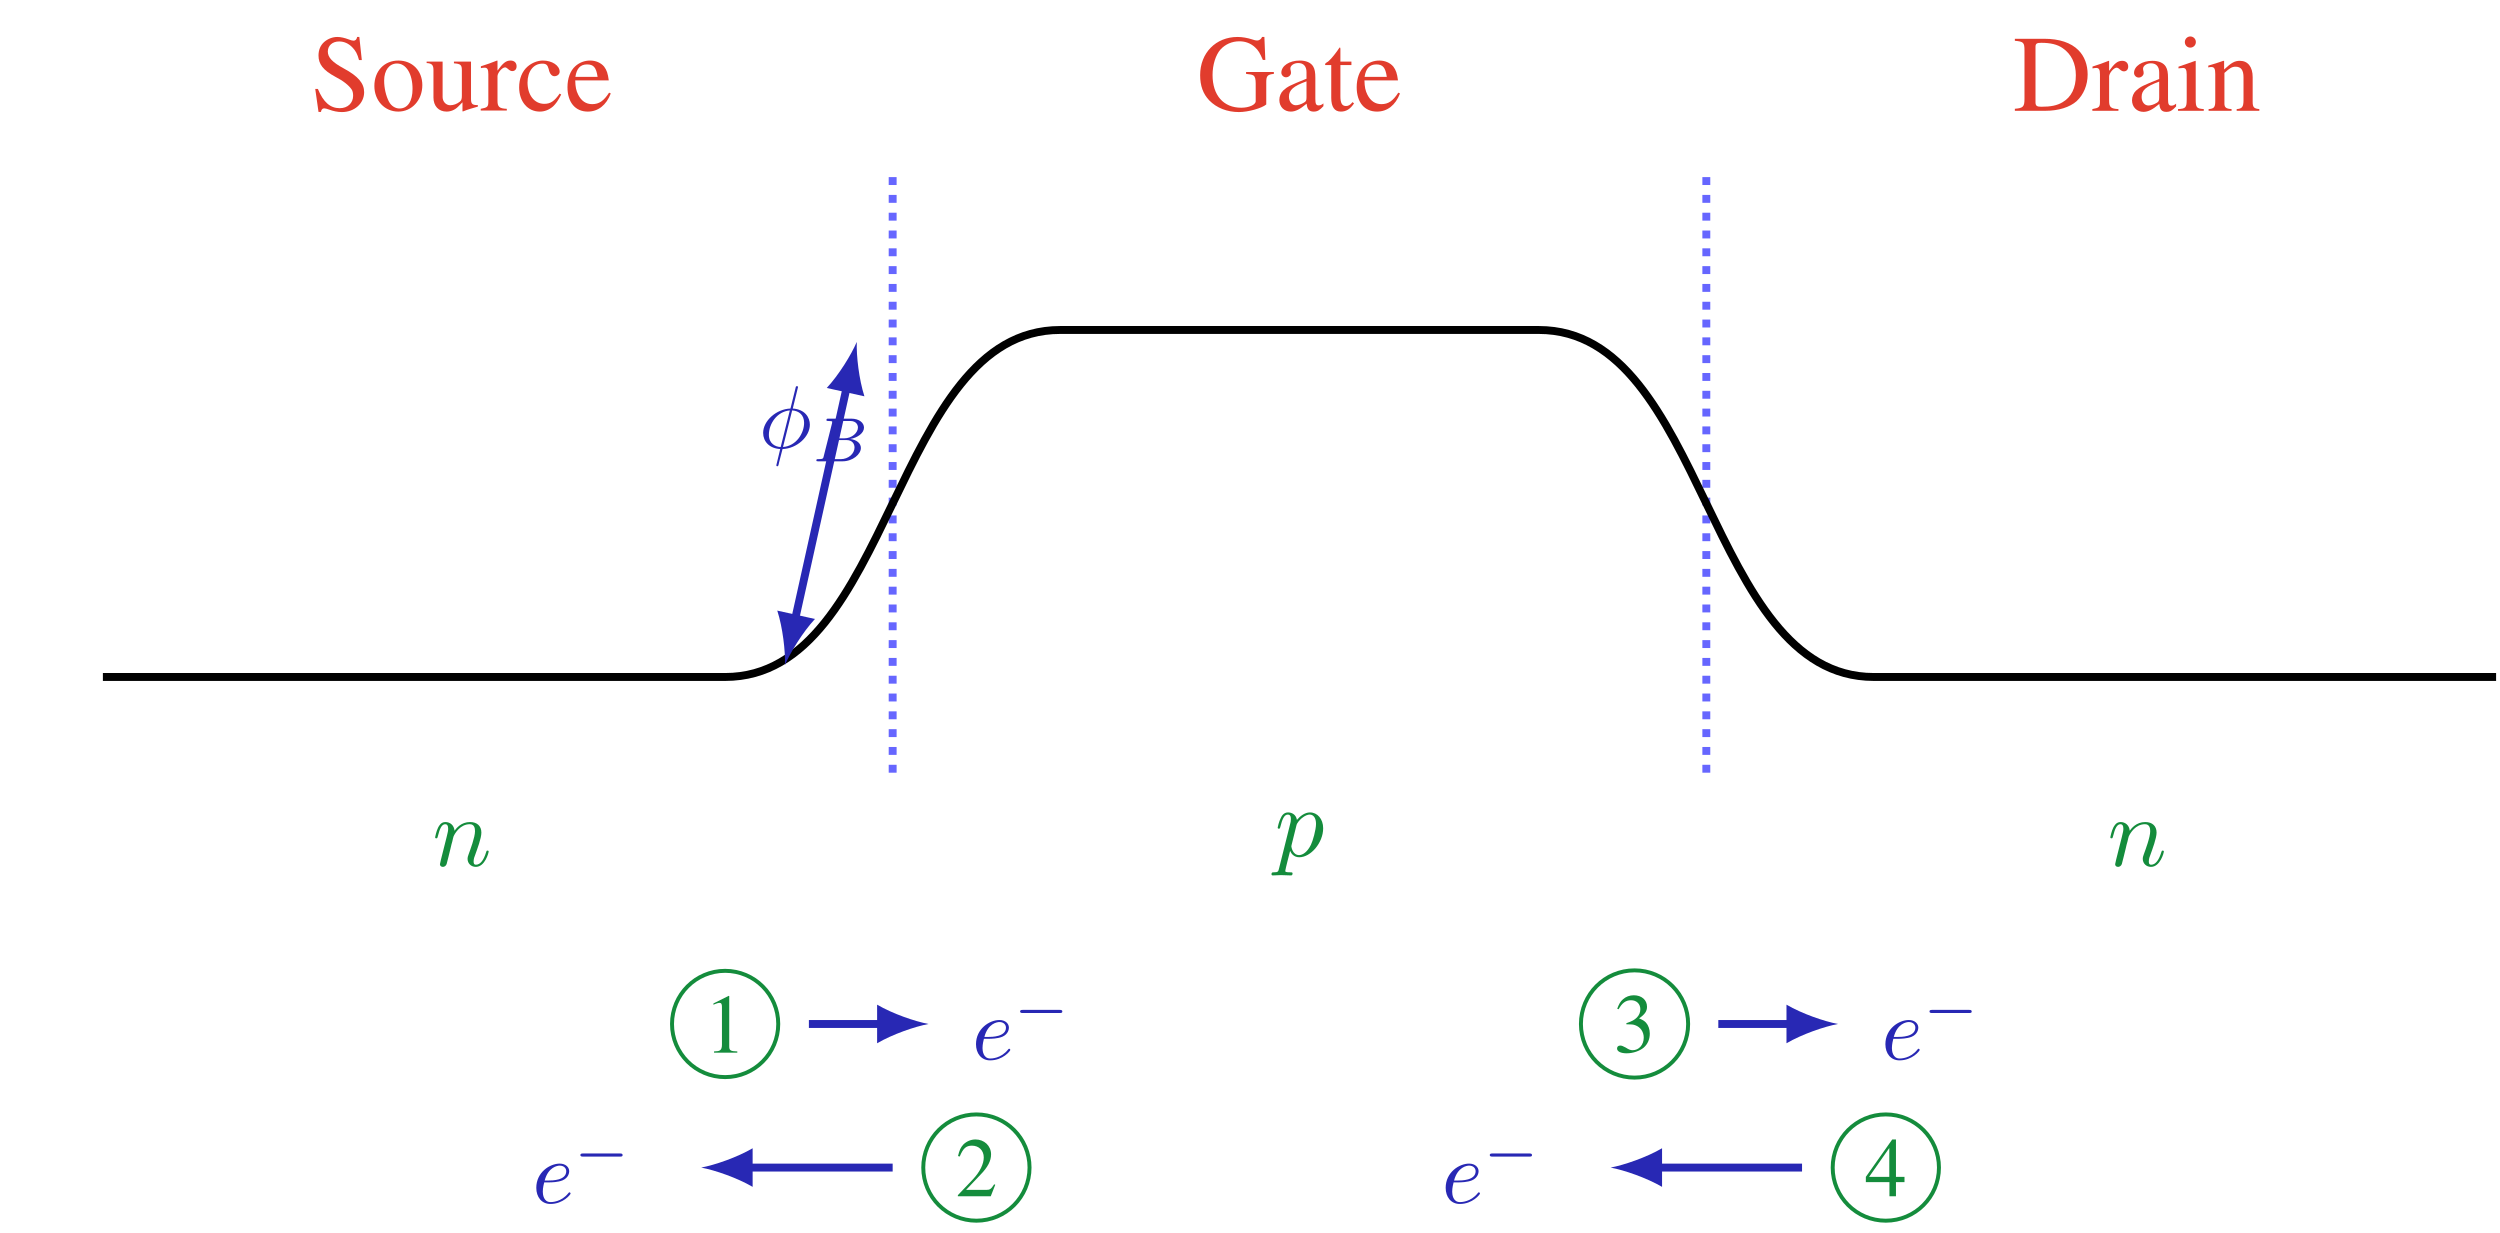
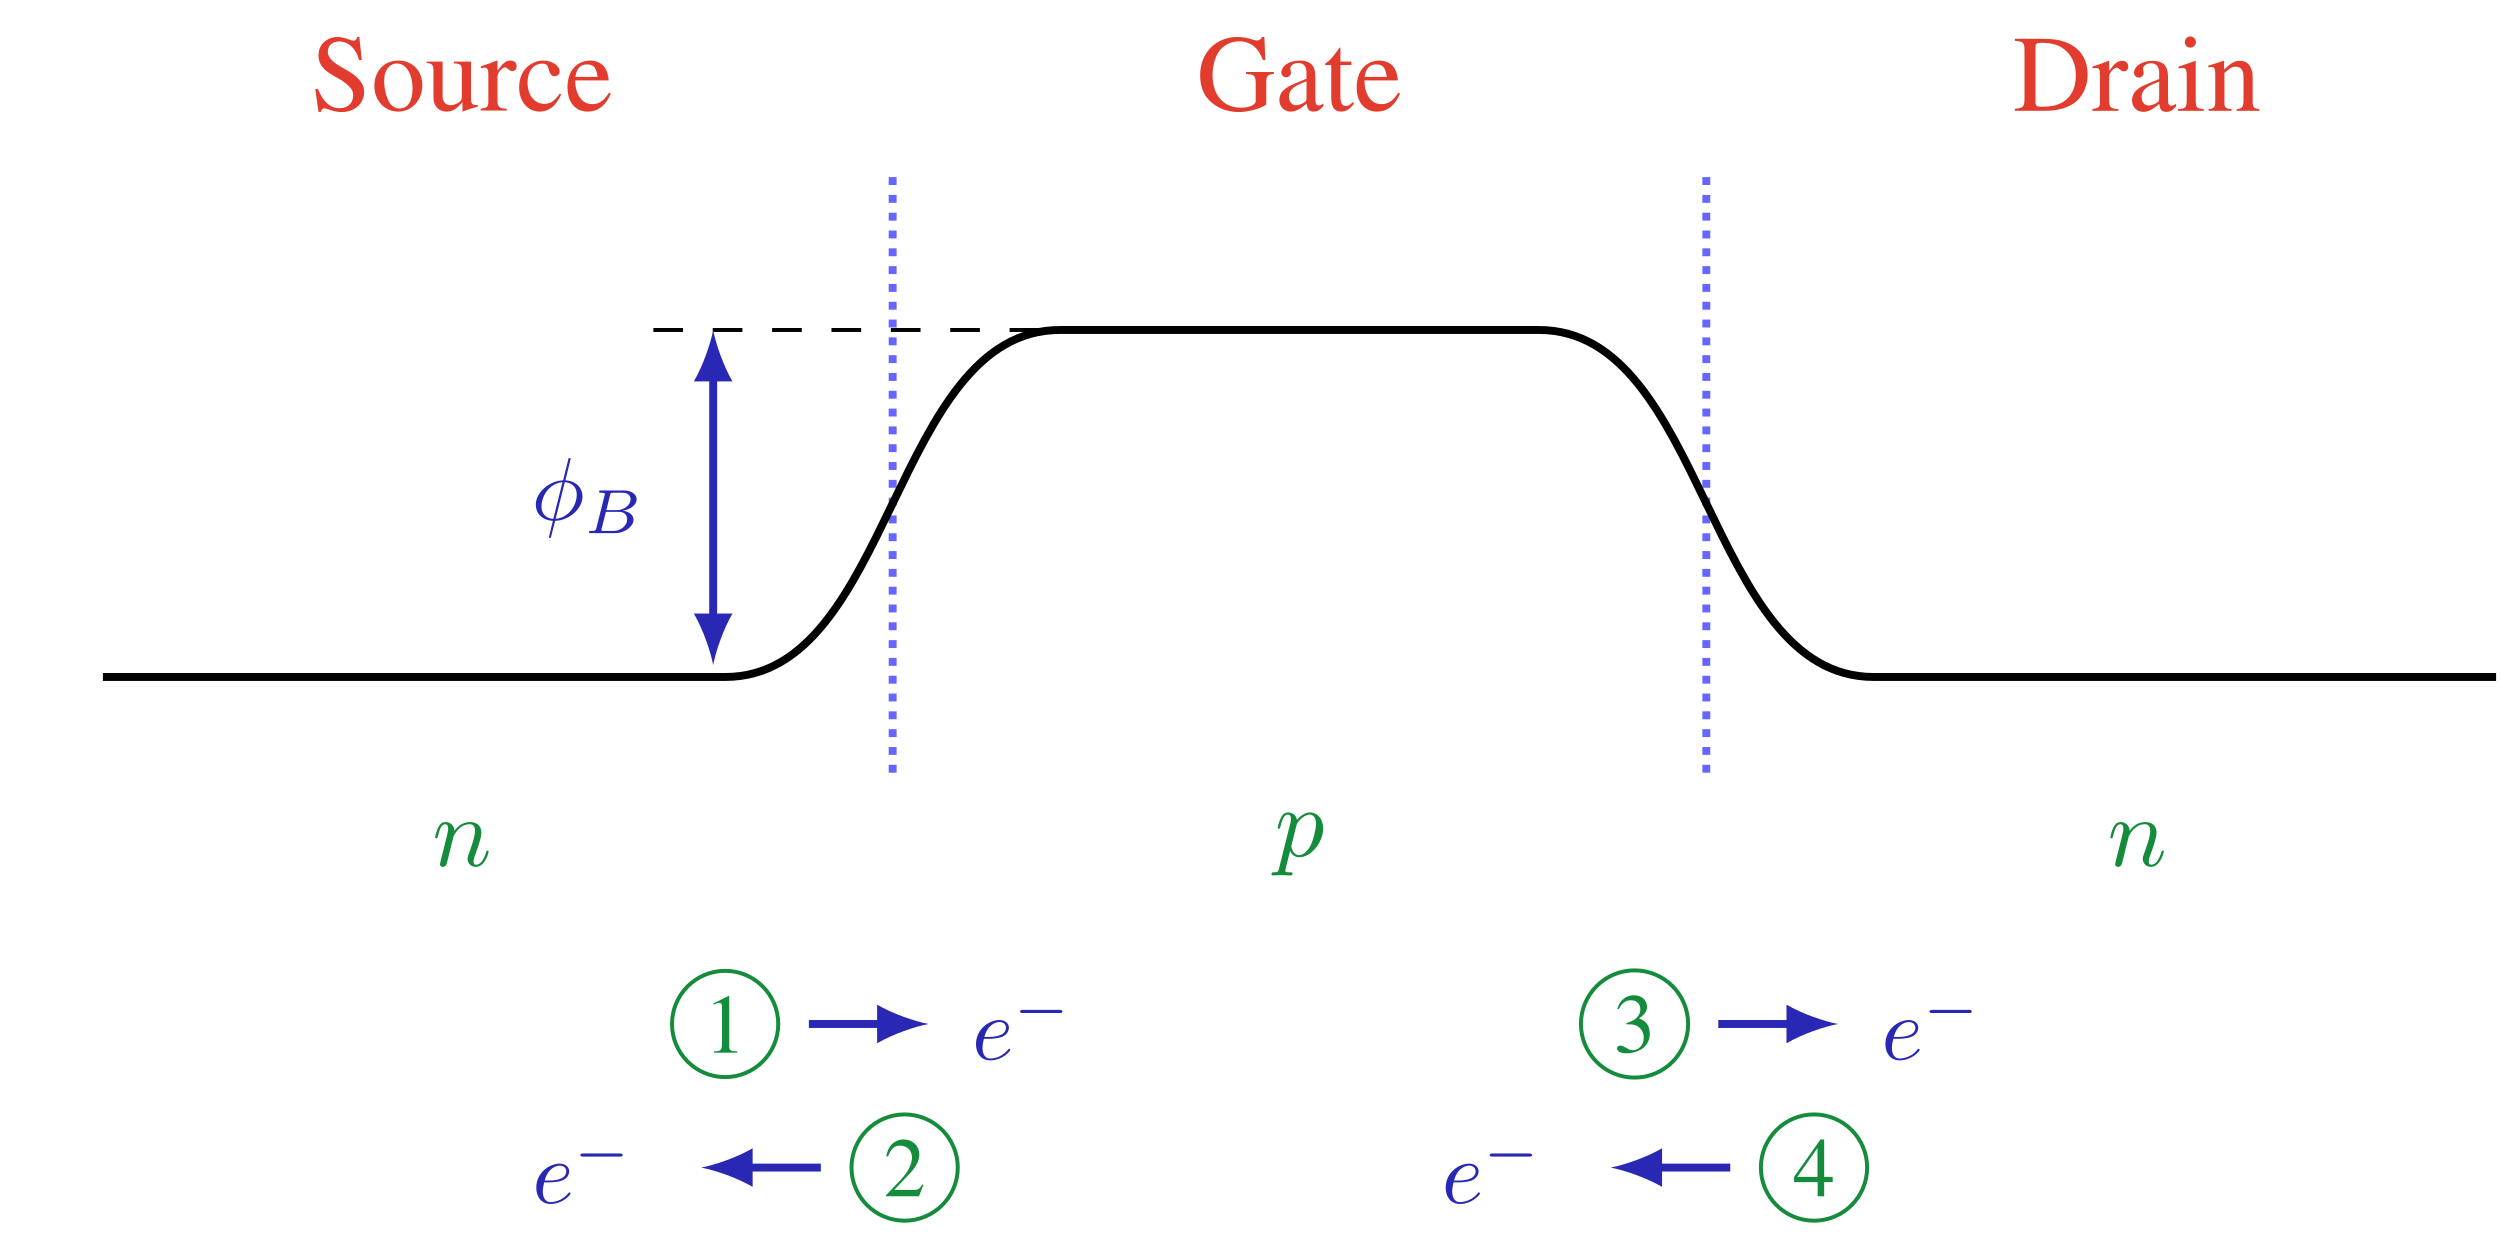
<svg xmlns="http://www.w3.org/2000/svg" xmlns:xlink="http://www.w3.org/1999/xlink" width="251.706pt" height="124.112pt" viewBox="0 0 251.706 124.112">
  <defs>
    <g>
      <g id="glyph-0-0">
        <path d="M 3.922 -6.016 C 3.922 -6.031 3.953 -6.125 3.953 -6.141 C 3.953 -6.141 3.953 -6.219 3.844 -6.219 C 3.75 -6.219 3.734 -6.203 3.703 -6.047 L 3.188 -3.969 C 1.766 -3.922 0.438 -2.734 0.438 -1.516 C 0.438 -0.656 1.062 0.047 2.156 0.109 C 2.094 0.391 2.031 0.672 1.953 0.953 C 1.844 1.375 1.766 1.719 1.766 1.734 C 1.766 1.828 1.828 1.844 1.859 1.844 C 1.906 1.844 1.922 1.828 1.953 1.797 C 1.969 1.781 2.031 1.562 2.047 1.438 L 2.391 0.109 C 3.844 0.062 5.141 -1.141 5.141 -2.344 C 5.141 -3.062 4.656 -3.891 3.422 -3.969 Z M 2.203 -0.094 C 1.672 -0.109 1.016 -0.438 1.016 -1.328 C 1.016 -2.406 1.797 -3.656 3.125 -3.781 Z M 3.359 -3.781 C 4.047 -3.734 4.562 -3.328 4.562 -2.531 C 4.562 -1.484 3.781 -0.203 2.438 -0.094 Z M 3.359 -3.781 " />
      </g>
      <g id="glyph-0-1">
        <path d="M 1.672 -2.078 C 1.938 -2.078 2.594 -2.094 3.047 -2.281 C 3.672 -2.547 3.719 -3.078 3.719 -3.203 C 3.719 -3.594 3.375 -3.969 2.766 -3.969 C 1.766 -3.969 0.406 -3.094 0.406 -1.531 C 0.406 -0.609 0.938 0.094 1.828 0.094 C 3.109 0.094 3.859 -0.859 3.859 -0.953 C 3.859 -1.016 3.797 -1.078 3.75 -1.078 C 3.703 -1.078 3.688 -1.062 3.625 -0.984 C 2.922 -0.094 1.953 -0.094 1.844 -0.094 C 1.141 -0.094 1.062 -0.859 1.062 -1.141 C 1.062 -1.25 1.062 -1.531 1.203 -2.078 Z M 1.25 -2.266 C 1.609 -3.625 2.531 -3.766 2.766 -3.766 C 3.188 -3.766 3.422 -3.5 3.422 -3.203 C 3.422 -2.266 1.984 -2.266 1.625 -2.266 Z M 1.25 -2.266 " />
      </g>
      <g id="glyph-1-0">
        <path d="M 1.188 -0.484 C 1.141 -0.281 1.125 -0.219 0.641 -0.219 C 0.531 -0.219 0.453 -0.219 0.453 -0.094 C 0.453 0 0.531 0 0.641 0 L 3.078 0 C 4.125 0 4.938 -0.719 4.938 -1.344 C 4.938 -1.797 4.531 -2.172 3.859 -2.25 C 4.625 -2.375 5.25 -2.859 5.25 -3.391 C 5.25 -3.875 4.781 -4.297 3.953 -4.297 L 1.672 -4.297 C 1.547 -4.297 1.469 -4.297 1.469 -4.156 C 1.469 -4.062 1.547 -4.062 1.672 -4.062 C 1.672 -4.062 1.797 -4.062 1.906 -4.047 C 2.047 -4.031 2.047 -4.031 2.047 -3.969 C 2.047 -3.953 2.047 -3.922 2.031 -3.828 Z M 2.203 -2.312 L 2.578 -3.844 C 2.625 -4.047 2.641 -4.062 2.906 -4.062 L 3.859 -4.062 C 4.5 -4.062 4.641 -3.641 4.641 -3.406 C 4.641 -2.891 4.062 -2.312 3.234 -2.312 Z M 1.891 -0.219 C 1.703 -0.219 1.703 -0.234 1.703 -0.281 C 1.703 -0.297 1.703 -0.328 1.719 -0.422 L 2.156 -2.141 L 3.484 -2.141 C 4.078 -2.141 4.297 -1.75 4.297 -1.391 C 4.297 -0.766 3.672 -0.219 2.906 -0.219 Z M 1.891 -0.219 " />
      </g>
      <g id="glyph-2-0">
        <path d="M 4.891 -7.406 L 4.672 -7.406 C 4.625 -7.156 4.5 -7.031 4.312 -7.031 C 4.203 -7.031 4.016 -7.078 3.828 -7.156 C 3.422 -7.312 3.016 -7.406 2.672 -7.406 C 2.203 -7.406 1.719 -7.219 1.359 -6.906 C 0.969 -6.562 0.781 -6.094 0.781 -5.531 C 0.781 -4.656 1.266 -4.047 2.484 -3.391 C 3.281 -2.984 3.844 -2.531 4.125 -2.109 C 4.219 -1.969 4.266 -1.734 4.266 -1.484 C 4.266 -0.75 3.719 -0.234 2.922 -0.234 C 1.953 -0.234 1.266 -0.844 0.719 -2.172 L 0.453 -2.172 L 0.781 0.141 L 1.031 0.141 C 1.047 -0.062 1.172 -0.219 1.344 -0.219 C 1.453 -0.219 1.641 -0.172 1.844 -0.094 C 2.266 0.062 2.703 0.156 3.141 0.156 C 4.406 0.156 5.375 -0.719 5.375 -1.844 C 5.375 -2.734 4.781 -3.453 3.328 -4.234 C 2.172 -4.859 1.719 -5.344 1.719 -5.938 C 1.719 -6.531 2.172 -6.953 2.859 -6.953 C 3.359 -6.953 3.812 -6.75 4.188 -6.359 C 4.531 -6 4.688 -5.719 4.859 -5.078 L 5.141 -5.078 Z M 4.891 -7.406 " />
      </g>
      <g id="glyph-2-1">
        <path d="M 2.734 -5.031 C 1.312 -5.031 0.312 -3.984 0.312 -2.469 C 0.312 -1 1.344 0.109 2.719 0.109 C 4.094 0.109 5.141 -1.047 5.141 -2.562 C 5.141 -4 4.141 -5.031 2.734 -5.031 Z M 2.594 -4.734 C 3.516 -4.734 4.156 -3.688 4.156 -2.172 C 4.156 -0.938 3.672 -0.203 2.844 -0.203 C 2.422 -0.203 2.016 -0.453 1.781 -0.891 C 1.484 -1.469 1.297 -2.234 1.297 -3.016 C 1.297 -4.047 1.812 -4.734 2.594 -4.734 Z M 2.594 -4.734 " />
      </g>
      <g id="glyph-2-2">
        <path d="M 5.25 -0.547 L 5.188 -0.547 C 4.688 -0.547 4.562 -0.672 4.562 -1.172 L 4.562 -4.922 L 2.844 -4.922 L 2.844 -4.75 C 3.516 -4.703 3.641 -4.594 3.641 -4.047 L 3.641 -1.484 C 3.641 -1.172 3.594 -1.016 3.438 -0.891 C 3.141 -0.656 2.797 -0.531 2.469 -0.531 C 2.047 -0.531 1.703 -0.891 1.703 -1.359 L 1.703 -4.922 L 0.094 -4.922 L 0.094 -4.781 C 0.625 -4.75 0.781 -4.578 0.781 -4.078 L 0.781 -1.312 C 0.781 -0.453 1.297 0.109 2.109 0.109 C 2.516 0.109 2.938 -0.062 3.234 -0.359 L 3.703 -0.828 L 3.703 0.078 L 3.75 0.094 C 4.297 -0.125 4.688 -0.234 5.25 -0.391 Z M 5.25 -0.547 " />
      </g>
      <g id="glyph-2-3">
        <path d="M 0.078 -4.266 C 0.234 -4.297 0.328 -4.312 0.453 -4.312 C 0.734 -4.312 0.828 -4.141 0.828 -3.656 L 0.828 -0.922 C 0.828 -0.375 0.75 -0.297 0.062 -0.172 L 0.062 0 L 2.688 0 L 2.688 -0.172 C 1.938 -0.203 1.75 -0.359 1.75 -0.984 L 1.75 -3.453 C 1.75 -3.797 2.219 -4.344 2.516 -4.344 C 2.578 -4.344 2.688 -4.297 2.797 -4.188 C 2.984 -4.031 3.094 -3.969 3.234 -3.969 C 3.5 -3.969 3.672 -4.156 3.672 -4.453 C 3.672 -4.812 3.438 -5.031 3.062 -5.031 C 2.609 -5.031 2.297 -4.781 1.75 -4.016 L 1.75 -5.016 L 1.703 -5.031 C 1.125 -4.797 0.719 -4.656 0.078 -4.453 Z M 0.078 -4.266 " />
      </g>
      <g id="glyph-2-4">
        <path d="M 4.359 -1.703 C 3.828 -0.938 3.438 -0.672 2.812 -0.672 C 1.812 -0.672 1.125 -1.562 1.125 -2.812 C 1.125 -3.938 1.719 -4.719 2.609 -4.719 C 3 -4.719 3.141 -4.594 3.25 -4.188 L 3.312 -3.953 C 3.406 -3.641 3.609 -3.453 3.828 -3.453 C 4.125 -3.453 4.359 -3.656 4.359 -3.906 C 4.359 -4.531 3.594 -5.031 2.672 -5.031 C 2.141 -5.031 1.578 -4.812 1.125 -4.422 C 0.578 -3.938 0.281 -3.203 0.281 -2.328 C 0.281 -0.906 1.141 0.109 2.359 0.109 C 2.844 0.109 3.281 -0.062 3.688 -0.406 C 3.969 -0.672 4.188 -0.969 4.516 -1.609 Z M 4.359 -1.703 " />
      </g>
      <g id="glyph-2-5">
        <path d="M 4.469 -1.797 C 3.938 -0.969 3.469 -0.641 2.766 -0.641 C 2.141 -0.641 1.672 -0.969 1.359 -1.594 C 1.156 -2 1.078 -2.359 1.062 -3.031 L 4.438 -3.031 C 4.344 -3.75 4.234 -4.062 3.969 -4.422 C 3.641 -4.812 3.125 -5.031 2.562 -5.031 C 2.016 -5.031 1.5 -4.844 1.078 -4.469 C 0.562 -4.016 0.281 -3.234 0.281 -2.344 C 0.281 -0.828 1.062 0.109 2.328 0.109 C 3.359 0.109 4.188 -0.531 4.641 -1.719 Z M 1.078 -3.391 C 1.203 -4.234 1.578 -4.641 2.25 -4.641 C 2.906 -4.641 3.172 -4.344 3.312 -3.391 Z M 1.078 -3.391 " />
      </g>
      <g id="glyph-2-6">
        <path d="M 7.766 -3.875 L 4.969 -3.875 L 4.969 -3.688 C 5.438 -3.641 5.578 -3.609 5.703 -3.531 C 5.875 -3.422 5.938 -3.172 5.938 -2.703 L 5.938 -0.938 C 5.938 -0.578 5.266 -0.281 4.484 -0.281 C 2.688 -0.281 1.594 -1.531 1.594 -3.578 C 1.594 -4.594 1.906 -5.594 2.391 -6.141 C 2.875 -6.672 3.547 -6.969 4.297 -6.969 C 4.906 -6.969 5.438 -6.766 5.875 -6.359 C 6.203 -6.062 6.375 -5.766 6.656 -5.094 L 6.906 -5.094 L 6.812 -7.406 L 6.578 -7.406 C 6.5 -7.203 6.312 -7.047 6.078 -7.047 C 5.969 -7.047 5.797 -7.078 5.594 -7.156 C 5.109 -7.312 4.594 -7.406 4.109 -7.406 C 1.922 -7.406 0.344 -5.797 0.344 -3.562 C 0.344 -2.484 0.641 -1.672 1.266 -1.016 C 2 -0.266 3.047 0.156 4.25 0.156 C 5.188 0.156 6.562 -0.234 7 -0.609 L 7 -2.844 C 7 -3.484 7.125 -3.625 7.766 -3.688 Z M 7.766 -3.875 " />
      </g>
      <g id="glyph-2-7">
        <path d="M 4.844 -0.719 C 4.656 -0.562 4.531 -0.516 4.359 -0.516 C 4.109 -0.516 4.031 -0.672 4.031 -1.156 L 4.031 -3.281 C 4.031 -3.859 3.969 -4.172 3.812 -4.438 C 3.578 -4.828 3.094 -5.031 2.453 -5.031 C 1.422 -5.031 0.609 -4.5 0.609 -3.812 C 0.609 -3.562 0.828 -3.344 1.078 -3.344 C 1.344 -3.344 1.578 -3.562 1.578 -3.797 C 1.578 -3.844 1.562 -3.906 1.562 -3.969 C 1.531 -4.078 1.516 -4.156 1.516 -4.234 C 1.516 -4.531 1.875 -4.781 2.312 -4.781 C 2.844 -4.781 3.141 -4.453 3.141 -3.859 L 3.141 -3.203 C 1.453 -2.516 1.266 -2.438 0.797 -2.016 C 0.562 -1.797 0.406 -1.422 0.406 -1.062 C 0.406 -0.375 0.891 0.109 1.562 0.109 C 2.031 0.109 2.484 -0.125 3.156 -0.688 C 3.203 -0.125 3.406 0.109 3.859 0.109 C 4.234 0.109 4.453 -0.016 4.844 -0.438 Z M 3.141 -1.344 C 3.141 -1 3.094 -0.906 2.859 -0.781 C 2.594 -0.625 2.297 -0.531 2.062 -0.531 C 1.672 -0.531 1.375 -0.891 1.375 -1.375 L 1.375 -1.406 C 1.375 -2.062 1.812 -2.453 3.141 -2.938 Z M 3.141 -1.344 " />
      </g>
      <g id="glyph-2-8">
        <path d="M 2.797 -4.922 L 1.688 -4.922 L 1.688 -6.203 C 1.688 -6.312 1.672 -6.344 1.609 -6.344 C 1.531 -6.25 1.469 -6.141 1.391 -6.031 C 0.969 -5.438 0.5 -4.906 0.328 -4.859 C 0.203 -4.781 0.141 -4.703 0.141 -4.656 C 0.141 -4.625 0.156 -4.594 0.188 -4.578 L 0.766 -4.578 L 0.766 -1.281 C 0.766 -0.359 1.094 0.109 1.734 0.109 C 2.281 0.109 2.688 -0.156 3.062 -0.719 L 2.906 -0.844 C 2.688 -0.562 2.5 -0.453 2.25 -0.453 C 1.844 -0.453 1.688 -0.75 1.688 -1.453 L 1.688 -4.578 L 2.797 -4.578 Z M 2.797 -4.922 " />
      </g>
      <g id="glyph-2-9">
        <path d="M 1.141 -1.188 C 1.141 -0.406 1 -0.266 0.172 -0.203 L 0.172 0 L 3.281 0 C 4.562 0 5.703 -0.359 6.391 -0.969 C 7.094 -1.625 7.5 -2.594 7.5 -3.656 C 7.5 -4.641 7.172 -5.5 6.578 -6.094 C 5.828 -6.859 4.641 -7.25 3.125 -7.25 L 0.172 -7.25 L 0.172 -7.047 C 1.047 -6.969 1.141 -6.875 1.141 -6.062 Z M 2.25 -6.422 C 2.25 -6.766 2.375 -6.844 2.828 -6.844 C 3.766 -6.844 4.484 -6.672 5 -6.297 C 5.859 -5.703 6.312 -4.766 6.312 -3.578 C 6.312 -2.297 5.859 -1.375 4.969 -0.859 C 4.422 -0.531 3.781 -0.406 2.828 -0.406 C 2.391 -0.406 2.25 -0.5 2.25 -0.859 Z M 2.25 -6.422 " />
      </g>
      <g id="glyph-2-10">
        <path d="M 1.922 -5.031 L 0.219 -4.438 L 0.219 -4.266 L 0.312 -4.281 C 0.438 -4.297 0.578 -4.312 0.672 -4.312 C 0.938 -4.312 1.047 -4.141 1.047 -3.656 L 1.047 -1.125 C 1.047 -0.328 0.938 -0.203 0.172 -0.172 L 0.172 0 L 2.766 0 L 2.766 -0.172 C 2.047 -0.219 1.953 -0.328 1.953 -1.125 L 1.953 -5 Z M 1.406 -7.484 C 1.109 -7.484 0.859 -7.234 0.859 -6.922 C 0.859 -6.609 1.094 -6.359 1.406 -6.359 C 1.719 -6.359 1.969 -6.609 1.969 -6.922 C 1.969 -7.234 1.719 -7.484 1.406 -7.484 Z M 1.406 -7.484 " />
      </g>
      <g id="glyph-2-11">
        <path d="M 0.172 -4.359 C 0.234 -4.391 0.344 -4.406 0.469 -4.406 C 0.781 -4.406 0.875 -4.234 0.875 -3.703 L 0.875 -0.984 C 0.875 -0.359 0.75 -0.203 0.203 -0.172 L 0.203 0 L 2.516 0 L 2.516 -0.172 C 1.953 -0.203 1.797 -0.344 1.797 -0.734 L 1.797 -3.812 C 2.328 -4.297 2.562 -4.438 2.922 -4.438 C 3.469 -4.438 3.719 -4.094 3.719 -3.375 L 3.719 -1.078 C 3.719 -0.391 3.578 -0.203 3.031 -0.172 L 3.031 0 L 5.312 0 L 5.312 -0.172 C 4.781 -0.219 4.641 -0.344 4.641 -0.891 L 4.641 -3.391 C 4.641 -4.422 4.156 -5.031 3.359 -5.031 C 2.844 -5.031 2.516 -4.859 1.766 -4.156 L 1.766 -5.016 L 1.688 -5.031 C 1.156 -4.844 0.781 -4.719 0.172 -4.547 Z M 0.172 -4.359 " />
      </g>
      <g id="glyph-3-0">
        <path d="M 0.875 -0.594 C 0.844 -0.438 0.781 -0.203 0.781 -0.156 C 0.781 0.016 0.922 0.109 1.078 0.109 C 1.203 0.109 1.375 0.031 1.453 -0.172 C 1.453 -0.188 1.578 -0.656 1.641 -0.906 L 1.859 -1.797 C 1.906 -2.031 1.969 -2.25 2.031 -2.469 C 2.062 -2.641 2.141 -2.938 2.156 -2.969 C 2.297 -3.281 2.828 -4.188 3.781 -4.188 C 4.234 -4.188 4.312 -3.812 4.312 -3.484 C 4.312 -2.875 3.828 -1.594 3.672 -1.172 C 3.578 -0.938 3.562 -0.812 3.562 -0.703 C 3.562 -0.234 3.922 0.109 4.391 0.109 C 5.328 0.109 5.688 -1.344 5.688 -1.422 C 5.688 -1.531 5.609 -1.531 5.578 -1.531 C 5.469 -1.531 5.469 -1.5 5.422 -1.344 C 5.219 -0.672 4.891 -0.109 4.406 -0.109 C 4.234 -0.109 4.172 -0.203 4.172 -0.438 C 4.172 -0.688 4.25 -0.922 4.344 -1.141 C 4.531 -1.672 4.953 -2.766 4.953 -3.344 C 4.953 -4 4.531 -4.406 3.812 -4.406 C 2.906 -4.406 2.422 -3.766 2.25 -3.531 C 2.203 -4.094 1.797 -4.406 1.328 -4.406 C 0.875 -4.406 0.688 -4.016 0.594 -3.844 C 0.422 -3.5 0.297 -2.906 0.297 -2.875 C 0.297 -2.766 0.391 -2.766 0.406 -2.766 C 0.516 -2.766 0.516 -2.781 0.578 -3 C 0.75 -3.703 0.953 -4.188 1.312 -4.188 C 1.5 -4.188 1.609 -4.062 1.609 -3.734 C 1.609 -3.516 1.578 -3.406 1.453 -2.891 Z M 0.875 -0.594 " />
      </g>
      <g id="glyph-3-1">
        <path d="M 0.453 1.219 C 0.375 1.562 0.344 1.625 -0.094 1.625 C -0.203 1.625 -0.312 1.625 -0.312 1.812 C -0.312 1.891 -0.266 1.938 -0.188 1.938 C 0.078 1.938 0.375 1.906 0.641 1.906 C 0.984 1.906 1.312 1.938 1.641 1.938 C 1.688 1.938 1.812 1.938 1.812 1.734 C 1.812 1.625 1.719 1.625 1.578 1.625 C 1.078 1.625 1.078 1.562 1.078 1.469 C 1.078 1.344 1.5 -0.281 1.562 -0.531 C 1.688 -0.234 1.969 0.109 2.484 0.109 C 3.641 0.109 4.891 -1.344 4.891 -2.812 C 4.891 -3.75 4.312 -4.406 3.562 -4.406 C 3.062 -4.406 2.578 -4.047 2.25 -3.656 C 2.156 -4.203 1.719 -4.406 1.359 -4.406 C 0.891 -4.406 0.703 -4.016 0.625 -3.844 C 0.438 -3.5 0.312 -2.906 0.312 -2.875 C 0.312 -2.766 0.406 -2.766 0.422 -2.766 C 0.531 -2.766 0.531 -2.781 0.594 -3 C 0.766 -3.703 0.969 -4.188 1.328 -4.188 C 1.5 -4.188 1.641 -4.109 1.641 -3.734 C 1.641 -3.5 1.609 -3.391 1.562 -3.219 Z M 2.203 -3.109 C 2.266 -3.375 2.547 -3.656 2.719 -3.812 C 3.078 -4.109 3.359 -4.188 3.531 -4.188 C 3.922 -4.188 4.172 -3.844 4.172 -3.25 C 4.172 -2.656 3.844 -1.516 3.656 -1.141 C 3.312 -0.438 2.844 -0.109 2.469 -0.109 C 1.812 -0.109 1.688 -0.938 1.688 -1 C 1.688 -1.016 1.688 -1.031 1.719 -1.156 Z M 2.203 -3.109 " />
      </g>
      <g id="glyph-4-0">
        <path d="M 2.469 -5.719 L 0.938 -4.953 L 0.938 -4.828 C 1.047 -4.875 1.141 -4.906 1.172 -4.922 C 1.328 -4.984 1.469 -5.016 1.547 -5.016 C 1.734 -5.016 1.797 -4.891 1.797 -4.625 L 1.797 -0.781 C 1.797 -0.516 1.734 -0.312 1.594 -0.234 C 1.469 -0.156 1.359 -0.141 1 -0.125 L 1 0 L 3.344 0 L 3.344 -0.125 C 2.672 -0.141 2.531 -0.219 2.531 -0.625 L 2.531 -5.703 Z M 2.469 -5.719 " />
      </g>
      <g id="glyph-4-1">
        <path d="M 4.016 -1.156 L 3.906 -1.203 C 3.594 -0.719 3.484 -0.641 3.109 -0.641 L 1.078 -0.641 L 2.5 -2.141 C 3.266 -2.922 3.594 -3.562 3.594 -4.219 C 3.594 -5.078 2.906 -5.719 2.031 -5.719 C 1.562 -5.719 1.125 -5.531 0.797 -5.203 C 0.531 -4.906 0.406 -4.641 0.266 -4.047 L 0.438 -4 C 0.781 -4.828 1.078 -5.094 1.672 -5.094 C 2.375 -5.094 2.859 -4.609 2.859 -3.906 C 2.859 -3.25 2.469 -2.453 1.766 -1.703 L 0.25 -0.109 L 0.25 0 L 3.562 0 Z M 4.016 -1.156 " />
      </g>
      <g id="glyph-4-2">
        <path d="M 1.297 -2.797 C 1.797 -2.797 1.984 -2.781 2.188 -2.703 C 2.719 -2.516 3.047 -2.031 3.047 -1.453 C 3.047 -0.734 2.562 -0.188 1.938 -0.188 C 1.703 -0.188 1.547 -0.25 1.234 -0.453 C 0.969 -0.594 0.828 -0.656 0.688 -0.656 C 0.484 -0.656 0.359 -0.547 0.359 -0.359 C 0.359 -0.062 0.734 0.125 1.328 0.125 C 1.969 0.125 2.641 -0.109 3.047 -0.453 C 3.438 -0.797 3.656 -1.281 3.656 -1.859 C 3.656 -2.281 3.516 -2.688 3.281 -2.953 C 3.109 -3.141 2.953 -3.234 2.578 -3.391 C 3.156 -3.797 3.375 -4.109 3.375 -4.562 C 3.375 -5.25 2.828 -5.719 2.047 -5.719 C 1.625 -5.719 1.25 -5.578 0.953 -5.312 C 0.688 -5.078 0.562 -4.859 0.375 -4.359 L 0.516 -4.312 C 0.859 -4.938 1.234 -5.219 1.766 -5.219 C 2.328 -5.219 2.703 -4.844 2.703 -4.312 C 2.703 -4 2.578 -3.703 2.359 -3.484 C 2.109 -3.234 1.875 -3.109 1.297 -2.906 Z M 1.297 -2.797 " />
      </g>
      <g id="glyph-4-3">
        <path d="M 4 -1.953 L 3.141 -1.953 L 3.141 -5.719 L 2.766 -5.719 L 0.109 -1.953 L 0.109 -1.422 L 2.484 -1.422 L 2.484 0 L 3.141 0 L 3.141 -1.422 L 4 -1.422 Z M 2.469 -1.953 L 0.438 -1.953 L 2.469 -4.859 Z M 2.469 -1.953 " />
      </g>
      <g id="glyph-5-0">
        <path d="M 4.672 -1.422 C 4.781 -1.422 4.922 -1.422 4.922 -1.562 C 4.922 -1.734 4.781 -1.734 4.672 -1.734 L 0.922 -1.734 C 0.828 -1.734 0.672 -1.734 0.672 -1.578 C 0.672 -1.422 0.828 -1.422 0.922 -1.422 Z M 4.672 -1.422 " />
      </g>
    </g>
    <clipPath id="clip-0">
      <path clip-rule="nonzero" d="M 0 21 L 251.707 21 L 251.707 80 L 0 80 Z M 0 21 " />
    </clipPath>
    <clipPath id="clip-1">
-       <path clip-rule="nonzero" d="M 87 106 L 110 106 L 110 124.113 L 87 124.113 Z M 87 106 " />
+       <path clip-rule="nonzero" d="M 80 106 L 103 106 L 103 124.113 L 80 124.113 Z M 80 106 " />
    </clipPath>
    <clipPath id="clip-2">
-       <path clip-rule="nonzero" d="M 178 106 L 201 106 L 201 124.113 L 178 124.113 Z M 178 106 " />
+       <path clip-rule="nonzero" d="M 171 106 L 194 106 L 194 124.113 L 171 124.113 Z M 171 106 " />
    </clipPath>
  </defs>
  <path fill="none" stroke-width="0.797" stroke-linecap="butt" stroke-linejoin="miter" stroke="rgb(39.999%, 39.999%, 100%)" stroke-opacity="1" stroke-dasharray="0.797 0.996" stroke-miterlimit="10" d="M 79.514 19.276 L 79.514 79.514 " transform="matrix(1, 0, 0, -1, 10.361, 97.073)" />
  <path fill="none" stroke-width="0.797" stroke-linecap="butt" stroke-linejoin="miter" stroke="rgb(39.999%, 39.999%, 100%)" stroke-opacity="1" stroke-dasharray="0.797 0.996" stroke-miterlimit="10" d="M 161.436 19.276 L 161.436 79.514 " transform="matrix(1, 0, 0, -1, 10.361, 97.073)" />
  <g clip-path="url(#clip-0)">
    <path fill="none" stroke-width="0.797" stroke-linecap="butt" stroke-linejoin="miter" stroke="rgb(0%, 0%, 0%)" stroke-opacity="1" stroke-miterlimit="10" d="M -0.002 28.913 L 62.647 28.913 C 79.514 28.913 79.514 63.85 96.381 63.85 L 144.569 63.85 C 161.436 63.85 161.436 28.913 178.303 28.913 L 240.952 28.913 " transform="matrix(1, 0, 0, -1, 10.361, 97.073)" />
  </g>
-   <path fill="none" stroke-width="0.797" stroke-linecap="butt" stroke-linejoin="miter" stroke="rgb(15.685%, 15.685%, 70.589%)" stroke-opacity="1" stroke-miterlimit="10" d="M 69.682 34.671 L 74.889 58.096 " transform="matrix(1, 0, 0, -1, 10.361, 97.073)" />
-   <path fill-rule="nonzero" fill="rgb(15.685%, 15.685%, 70.589%)" fill-opacity="1" d="M 79.031 66.953 C 79.586 65.66 80.828 63.641 82.051 62.32 L 78.258 61.477 C 78.809 63.191 79.078 65.551 79.031 66.953 " />
-   <path fill-rule="nonzero" fill="rgb(15.685%, 15.685%, 70.589%)" fill-opacity="1" d="M 86.262 34.426 C 85.707 35.719 84.461 37.742 83.238 39.062 L 87.031 39.902 C 86.484 38.191 86.215 35.832 86.262 34.426 " />
+   <path fill="none" stroke-width="0.399" stroke-linecap="butt" stroke-linejoin="miter" stroke="rgb(0%, 0%, 0%)" stroke-opacity="1" stroke-dasharray="2.989 2.989" stroke-miterlimit="10" d="M 55.42 63.85 L 96.381 63.85 " transform="matrix(1, 0, 0, -1, 10.361, 97.073)" />
+   <path fill="none" stroke-width="0.797" stroke-linecap="butt" stroke-linejoin="miter" stroke="rgb(15.685%, 15.685%, 70.589%)" stroke-opacity="1" stroke-miterlimit="10" d="M 61.444 34.78 L 61.444 59.19 " transform="matrix(1, 0, 0, -1, 10.361, 97.073)" />
+   <path fill-rule="nonzero" fill="rgb(15.685%, 15.685%, 70.589%)" fill-opacity="1" d="M 71.805 66.953 C 72.062 65.574 72.84 63.328 73.746 61.773 L 69.859 61.773 C 70.766 63.328 71.543 65.574 71.805 66.953 " />
+   <path fill-rule="nonzero" fill="rgb(15.685%, 15.685%, 70.589%)" fill-opacity="1" d="M 71.805 33.223 C 71.543 34.602 70.766 36.848 69.859 38.402 L 73.746 38.402 C 72.84 36.848 72.062 34.602 71.805 33.223 " />
  <g fill="rgb(15.685%, 15.685%, 70.589%)" fill-opacity="1">
-     <use xlink:href="#glyph-0-0" x="76.397" y="45.102" />
+     <use xlink:href="#glyph-0-0" x="53.506" y="52.33" />
  </g>
  <g fill="rgb(15.685%, 15.685%, 70.589%)" fill-opacity="1">
-     <use xlink:href="#glyph-1-0" x="81.739" y="46.447" />
+     <use xlink:href="#glyph-1-0" x="58.848" y="53.675" />
  </g>
  <g fill="rgb(88.234%, 23.528%, 17.647%)" fill-opacity="1">
    <use xlink:href="#glyph-2-0" x="31.287" y="11.127" />
    <use xlink:href="#glyph-2-1" x="37.38" y="11.127" />
    <use xlink:href="#glyph-2-2" x="42.86" y="11.127" />
    <use xlink:href="#glyph-2-3" x="48.339" y="11.127" />
    <use xlink:href="#glyph-2-4" x="51.988" y="11.127" />
    <use xlink:href="#glyph-2-5" x="56.854" y="11.127" />
  </g>
  <g fill="rgb(88.234%, 23.528%, 17.647%)" fill-opacity="1">
    <use xlink:href="#glyph-2-6" x="120.489" y="11.127" />
    <use xlink:href="#glyph-2-7" x="128.401" y="11.127" />
    <use xlink:href="#glyph-2-8" x="133.267" y="11.127" />
    <use xlink:href="#glyph-2-5" x="136.314" y="11.127" />
  </g>
  <g fill="rgb(88.234%, 23.528%, 17.647%)" fill-opacity="1">
    <use xlink:href="#glyph-2-9" x="202.689" y="11.154" />
    <use xlink:href="#glyph-2-3" x="210.601" y="11.154" />
    <use xlink:href="#glyph-2-7" x="214.251" y="11.154" />
    <use xlink:href="#glyph-2-10" x="219.116" y="11.154" />
    <use xlink:href="#glyph-2-11" x="222.163" y="11.154" />
  </g>
  <g fill="rgb(7.841%, 54.903%, 23.528%)" fill-opacity="1">
    <use xlink:href="#glyph-3-0" x="43.513" y="87.171" />
  </g>
  <g fill="rgb(7.841%, 54.903%, 23.528%)" fill-opacity="1">
    <use xlink:href="#glyph-3-1" x="128.328" y="86.202" />
  </g>
  <g fill="rgb(7.841%, 54.903%, 23.528%)" fill-opacity="1">
    <use xlink:href="#glyph-3-0" x="212.176" y="87.171" />
  </g>
  <path fill="none" stroke-width="0.399" stroke-linecap="butt" stroke-linejoin="miter" stroke="rgb(7.841%, 54.903%, 23.528%)" stroke-opacity="1" stroke-miterlimit="10" d="M 67.994 -6.025 C 67.994 -3.072 65.6 -0.673 62.647 -0.673 C 59.694 -0.673 57.299 -3.072 57.299 -6.025 C 57.299 -8.978 59.694 -11.372 62.647 -11.372 C 65.6 -11.372 67.994 -8.978 67.994 -6.025 Z M 67.994 -6.025 " transform="matrix(1, 0, 0, -1, 10.361, 97.073)" />
  <g fill="rgb(7.841%, 54.903%, 23.528%)" fill-opacity="1">
    <use xlink:href="#glyph-4-0" x="70.89" y="105.985" />
  </g>
  <path fill="none" stroke-width="0.797" stroke-linecap="butt" stroke-linejoin="miter" stroke="rgb(15.685%, 15.685%, 70.589%)" stroke-opacity="1" stroke-miterlimit="10" d="M 71.08 -6.025 L 78.463 -6.025 " transform="matrix(1, 0, 0, -1, 10.361, 97.073)" />
  <path fill-rule="nonzero" fill="rgb(15.685%, 15.685%, 70.589%)" fill-opacity="1" d="M 93.488 103.098 C 92.105 102.836 89.863 102.062 88.309 101.152 L 88.309 105.039 C 89.863 104.133 92.105 103.355 93.488 103.098 " />
  <g fill="rgb(15.685%, 15.685%, 70.589%)" fill-opacity="1">
    <use xlink:href="#glyph-0-1" x="97.86" y="106.667" />
  </g>
  <g fill="rgb(15.685%, 15.685%, 70.589%)" fill-opacity="1">
    <use xlink:href="#glyph-5-0" x="102.035" y="103.413" />
  </g>
  <g fill="rgb(15.685%, 15.685%, 70.589%)" fill-opacity="1">
    <use xlink:href="#glyph-0-1" x="53.589" y="121.124" />
  </g>
  <g fill="rgb(15.685%, 15.685%, 70.589%)" fill-opacity="1">
    <use xlink:href="#glyph-5-0" x="57.764" y="117.87" />
  </g>
-   <path fill="none" stroke-width="0.797" stroke-linecap="butt" stroke-linejoin="miter" stroke="rgb(15.685%, 15.685%, 70.589%)" stroke-opacity="1" stroke-miterlimit="10" d="M 79.514 -20.482 L 64.901 -20.482 " transform="matrix(1, 0, 0, -1, 10.361, 97.073)" />
+   <path fill="none" stroke-width="0.797" stroke-linecap="butt" stroke-linejoin="miter" stroke="rgb(15.685%, 15.685%, 70.589%)" stroke-opacity="1" stroke-miterlimit="10" d="M 72.284 -20.482 L 64.901 -20.482 " transform="matrix(1, 0, 0, -1, 10.361, 97.073)" />
  <path fill-rule="nonzero" fill="rgb(15.685%, 15.685%, 70.589%)" fill-opacity="1" d="M 70.598 117.555 C 71.98 117.812 74.227 118.59 75.777 119.496 L 75.777 115.609 C 74.227 116.52 71.98 117.293 70.598 117.555 " />
  <g clip-path="url(#clip-1)">
-     <path fill="none" stroke-width="0.399" stroke-linecap="butt" stroke-linejoin="miter" stroke="rgb(7.841%, 54.903%, 23.528%)" stroke-opacity="1" stroke-miterlimit="10" d="M 93.295 -20.482 C 93.295 -17.529 90.901 -15.13 87.948 -15.13 C 84.991 -15.13 82.596 -17.529 82.596 -20.482 C 82.596 -23.435 84.991 -25.829 87.948 -25.829 C 90.901 -25.829 93.295 -23.435 93.295 -20.482 Z M 93.295 -20.482 " transform="matrix(1, 0, 0, -1, 10.361, 97.073)" />
+     <path fill="none" stroke-width="0.399" stroke-linecap="butt" stroke-linejoin="miter" stroke="rgb(7.841%, 54.903%, 23.528%)" stroke-opacity="1" stroke-miterlimit="10" d="M 86.069 -20.482 C 86.069 -17.529 83.674 -15.13 80.717 -15.13 C 77.764 -15.13 75.369 -17.529 75.369 -20.482 C 75.369 -23.435 77.764 -25.829 80.717 -25.829 C 83.674 -25.829 86.069 -23.435 86.069 -20.482 Z M 86.069 -20.482 " transform="matrix(1, 0, 0, -1, 10.361, 97.073)" />
  </g>
  <g fill="rgb(7.841%, 54.903%, 23.528%)" fill-opacity="1">
-     <use xlink:href="#glyph-4-1" x="96.189" y="120.442" />
+     <use xlink:href="#glyph-4-1" x="88.961" y="120.442" />
  </g>
  <path fill="none" stroke-width="0.399" stroke-linecap="butt" stroke-linejoin="miter" stroke="rgb(7.841%, 54.903%, 23.528%)" stroke-opacity="1" stroke-miterlimit="10" d="M 159.604 -6.025 C 159.604 -3.044 157.19 -0.626 154.209 -0.626 C 151.225 -0.626 148.811 -3.044 148.811 -6.025 C 148.811 -9.005 151.225 -11.423 154.209 -11.423 C 157.19 -11.423 159.604 -9.005 159.604 -6.025 Z M 159.604 -6.025 " transform="matrix(1, 0, 0, -1, 10.361, 97.073)" />
  <g fill="rgb(7.841%, 54.903%, 23.528%)" fill-opacity="1">
    <use xlink:href="#glyph-4-2" x="162.45" y="105.925" />
  </g>
  <path fill="none" stroke-width="0.797" stroke-linecap="butt" stroke-linejoin="miter" stroke="rgb(15.685%, 15.685%, 70.589%)" stroke-opacity="1" stroke-miterlimit="10" d="M 162.643 -6.025 L 170.026 -6.025 " transform="matrix(1, 0, 0, -1, 10.361, 97.073)" />
  <path fill-rule="nonzero" fill="rgb(15.685%, 15.685%, 70.589%)" fill-opacity="1" d="M 185.051 103.098 C 183.668 102.836 181.422 102.062 179.867 101.152 L 179.867 105.039 C 181.422 104.133 183.668 103.355 185.051 103.098 " />
  <g fill="rgb(15.685%, 15.685%, 70.589%)" fill-opacity="1">
    <use xlink:href="#glyph-0-1" x="189.42" y="106.667" />
  </g>
  <g fill="rgb(15.685%, 15.685%, 70.589%)" fill-opacity="1">
    <use xlink:href="#glyph-5-0" x="193.595" y="103.413" />
  </g>
  <g fill="rgb(15.685%, 15.685%, 70.589%)" fill-opacity="1">
    <use xlink:href="#glyph-0-1" x="145.148" y="121.124" />
  </g>
  <g fill="rgb(15.685%, 15.685%, 70.589%)" fill-opacity="1">
    <use xlink:href="#glyph-5-0" x="149.323" y="117.87" />
  </g>
-   <path fill="none" stroke-width="0.797" stroke-linecap="butt" stroke-linejoin="miter" stroke="rgb(15.685%, 15.685%, 70.589%)" stroke-opacity="1" stroke-miterlimit="10" d="M 171.073 -20.482 L 156.459 -20.482 " transform="matrix(1, 0, 0, -1, 10.361, 97.073)" />
+   <path fill="none" stroke-width="0.797" stroke-linecap="butt" stroke-linejoin="miter" stroke="rgb(15.685%, 15.685%, 70.589%)" stroke-opacity="1" stroke-miterlimit="10" d="M 163.846 -20.482 L 156.459 -20.482 " transform="matrix(1, 0, 0, -1, 10.361, 97.073)" />
  <path fill-rule="nonzero" fill="rgb(15.685%, 15.685%, 70.589%)" fill-opacity="1" d="M 162.16 117.555 C 163.539 117.812 165.785 118.59 167.34 119.496 L 167.34 115.609 C 165.785 116.52 163.539 117.293 162.16 117.555 " />
  <g clip-path="url(#clip-2)">
-     <path fill="none" stroke-width="0.399" stroke-linecap="butt" stroke-linejoin="miter" stroke="rgb(7.841%, 54.903%, 23.528%)" stroke-opacity="1" stroke-miterlimit="10" d="M 184.858 -20.482 C 184.858 -17.529 182.463 -15.13 179.506 -15.13 C 176.553 -15.13 174.159 -17.529 174.159 -20.482 C 174.159 -23.435 176.553 -25.829 179.506 -25.829 C 182.463 -25.829 184.858 -23.435 184.858 -20.482 Z M 184.858 -20.482 " transform="matrix(1, 0, 0, -1, 10.361, 97.073)" />
+     <path fill="none" stroke-width="0.399" stroke-linecap="butt" stroke-linejoin="miter" stroke="rgb(7.841%, 54.903%, 23.528%)" stroke-opacity="1" stroke-miterlimit="10" d="M 177.627 -20.482 C 177.627 -17.529 175.233 -15.13 172.28 -15.13 C 169.327 -15.13 166.928 -17.529 166.928 -20.482 C 166.928 -23.435 169.327 -25.829 172.28 -25.829 C 175.233 -25.829 177.627 -23.435 177.627 -20.482 Z M 177.627 -20.482 " transform="matrix(1, 0, 0, -1, 10.361, 97.073)" />
  </g>
  <g fill="rgb(7.841%, 54.903%, 23.528%)" fill-opacity="1">
-     <use xlink:href="#glyph-4-3" x="187.749" y="120.442" />
+     <use xlink:href="#glyph-4-3" x="180.521" y="120.442" />
  </g>
</svg>
